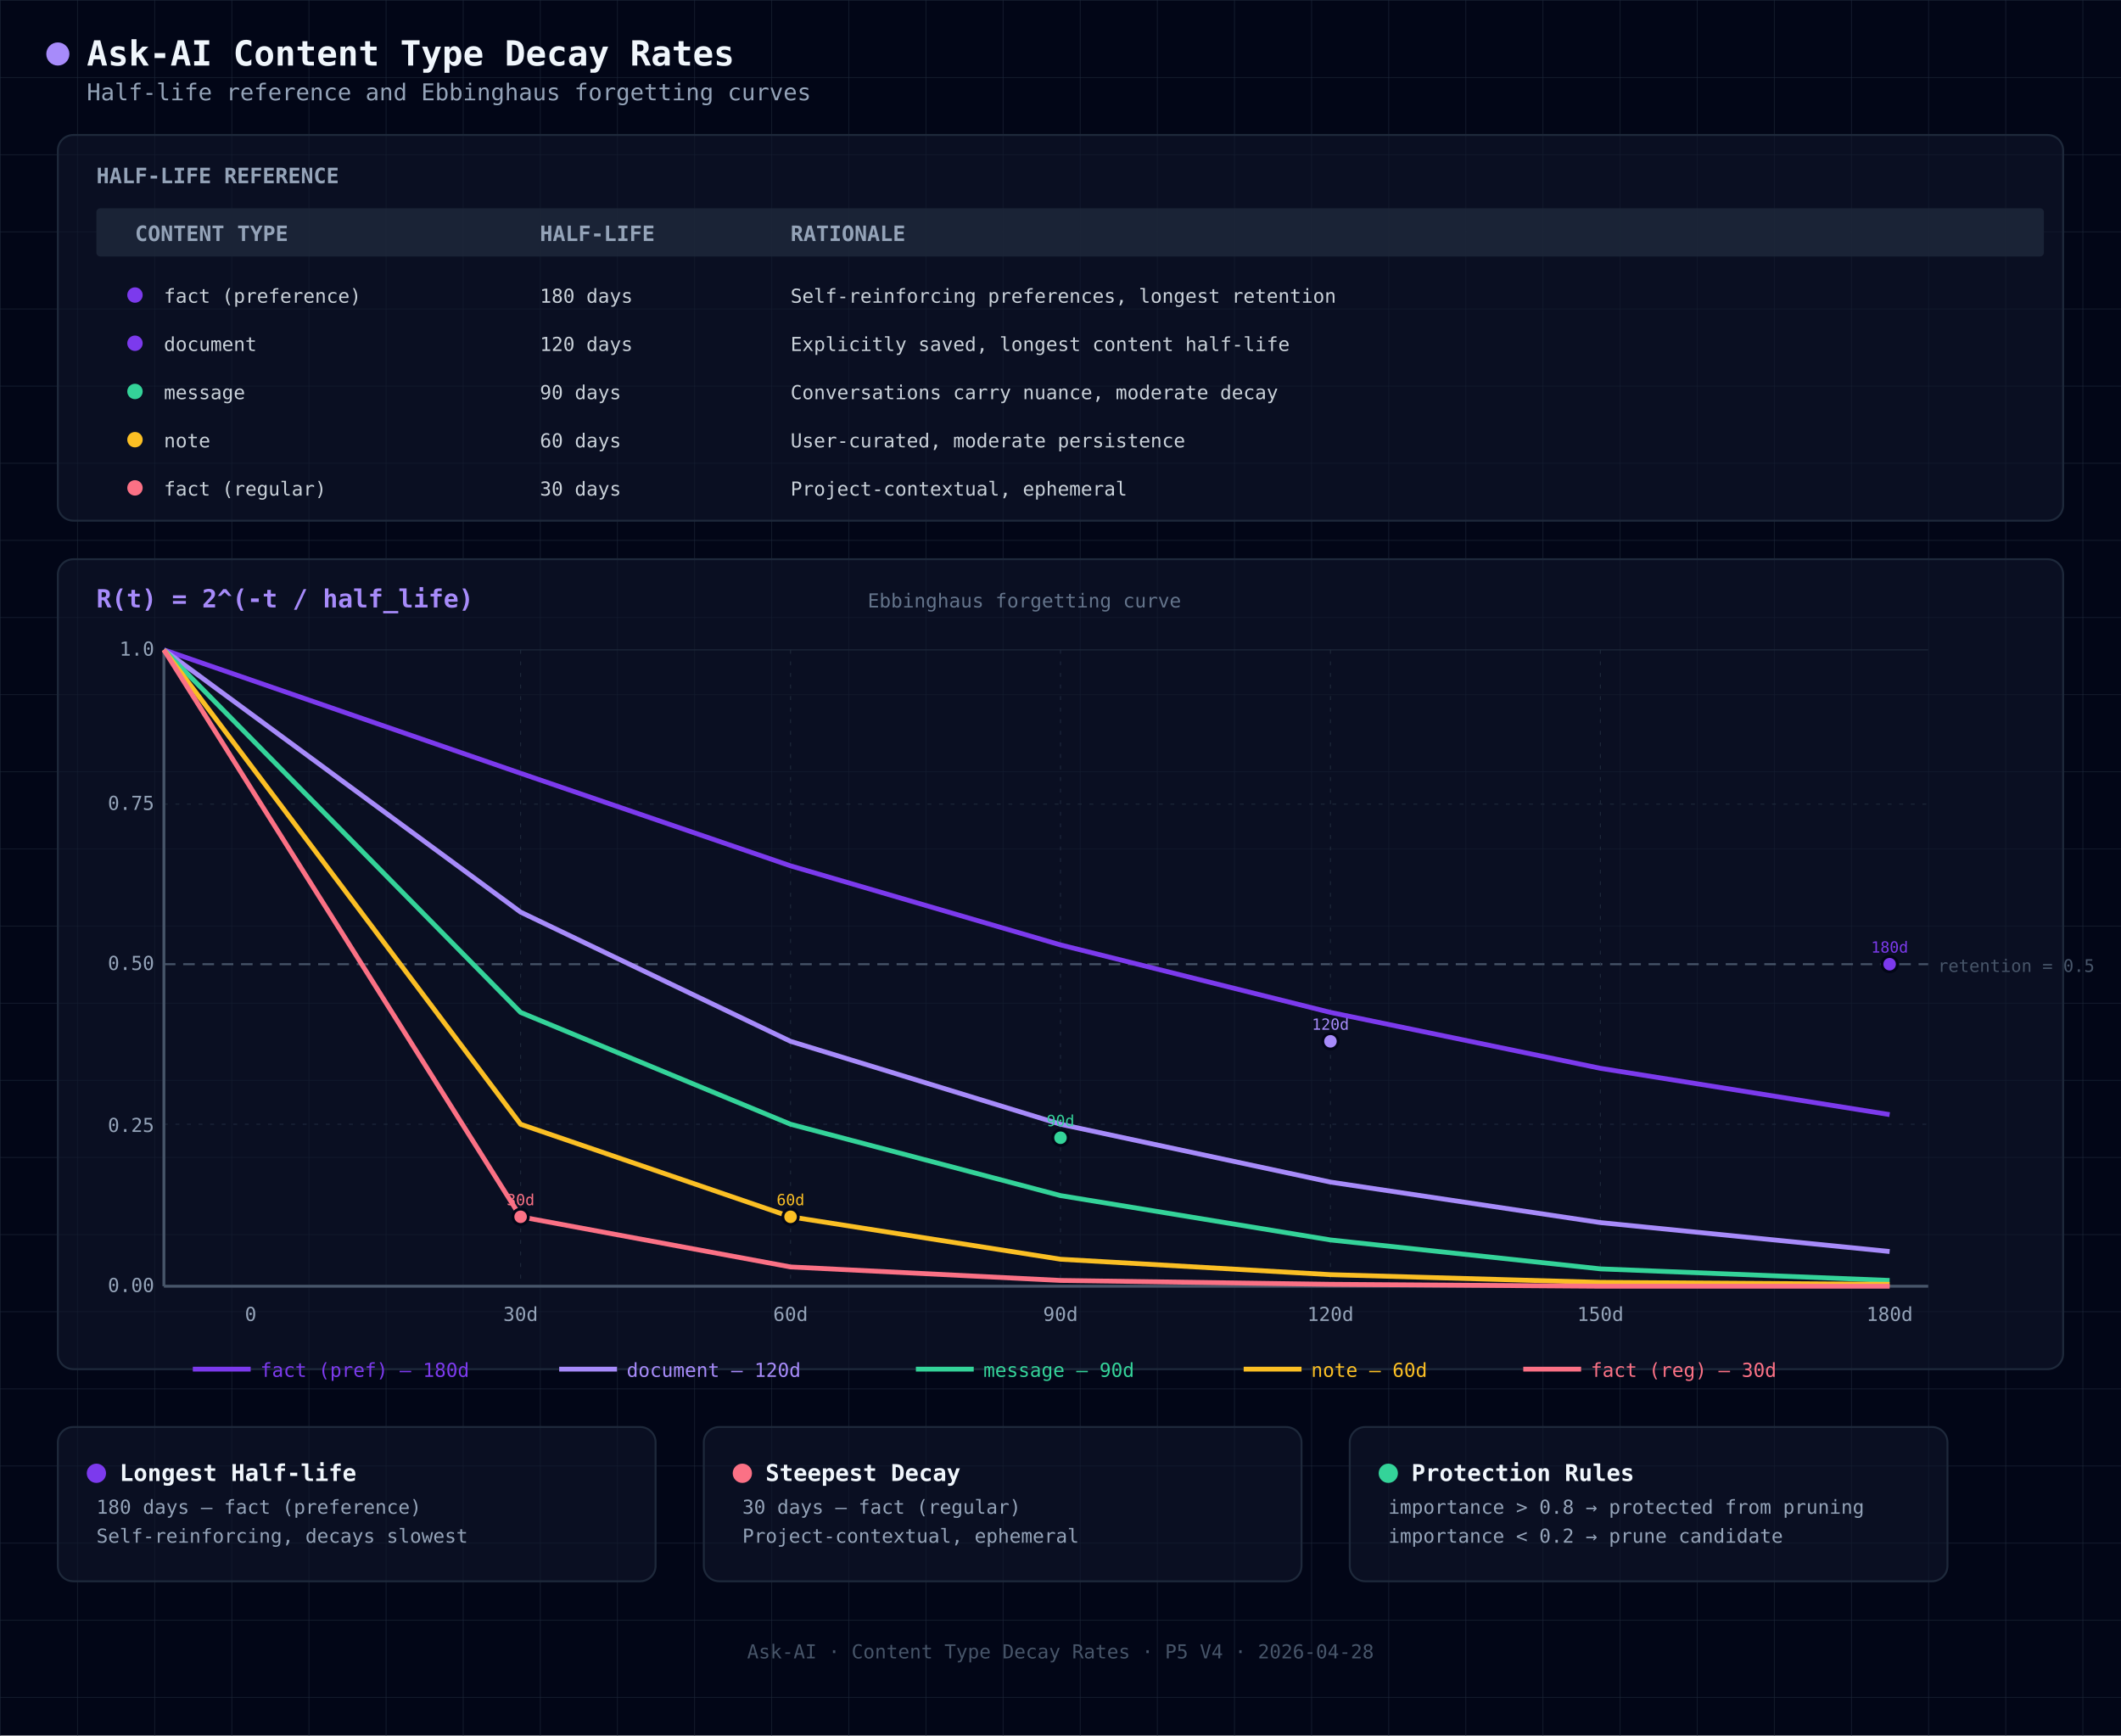
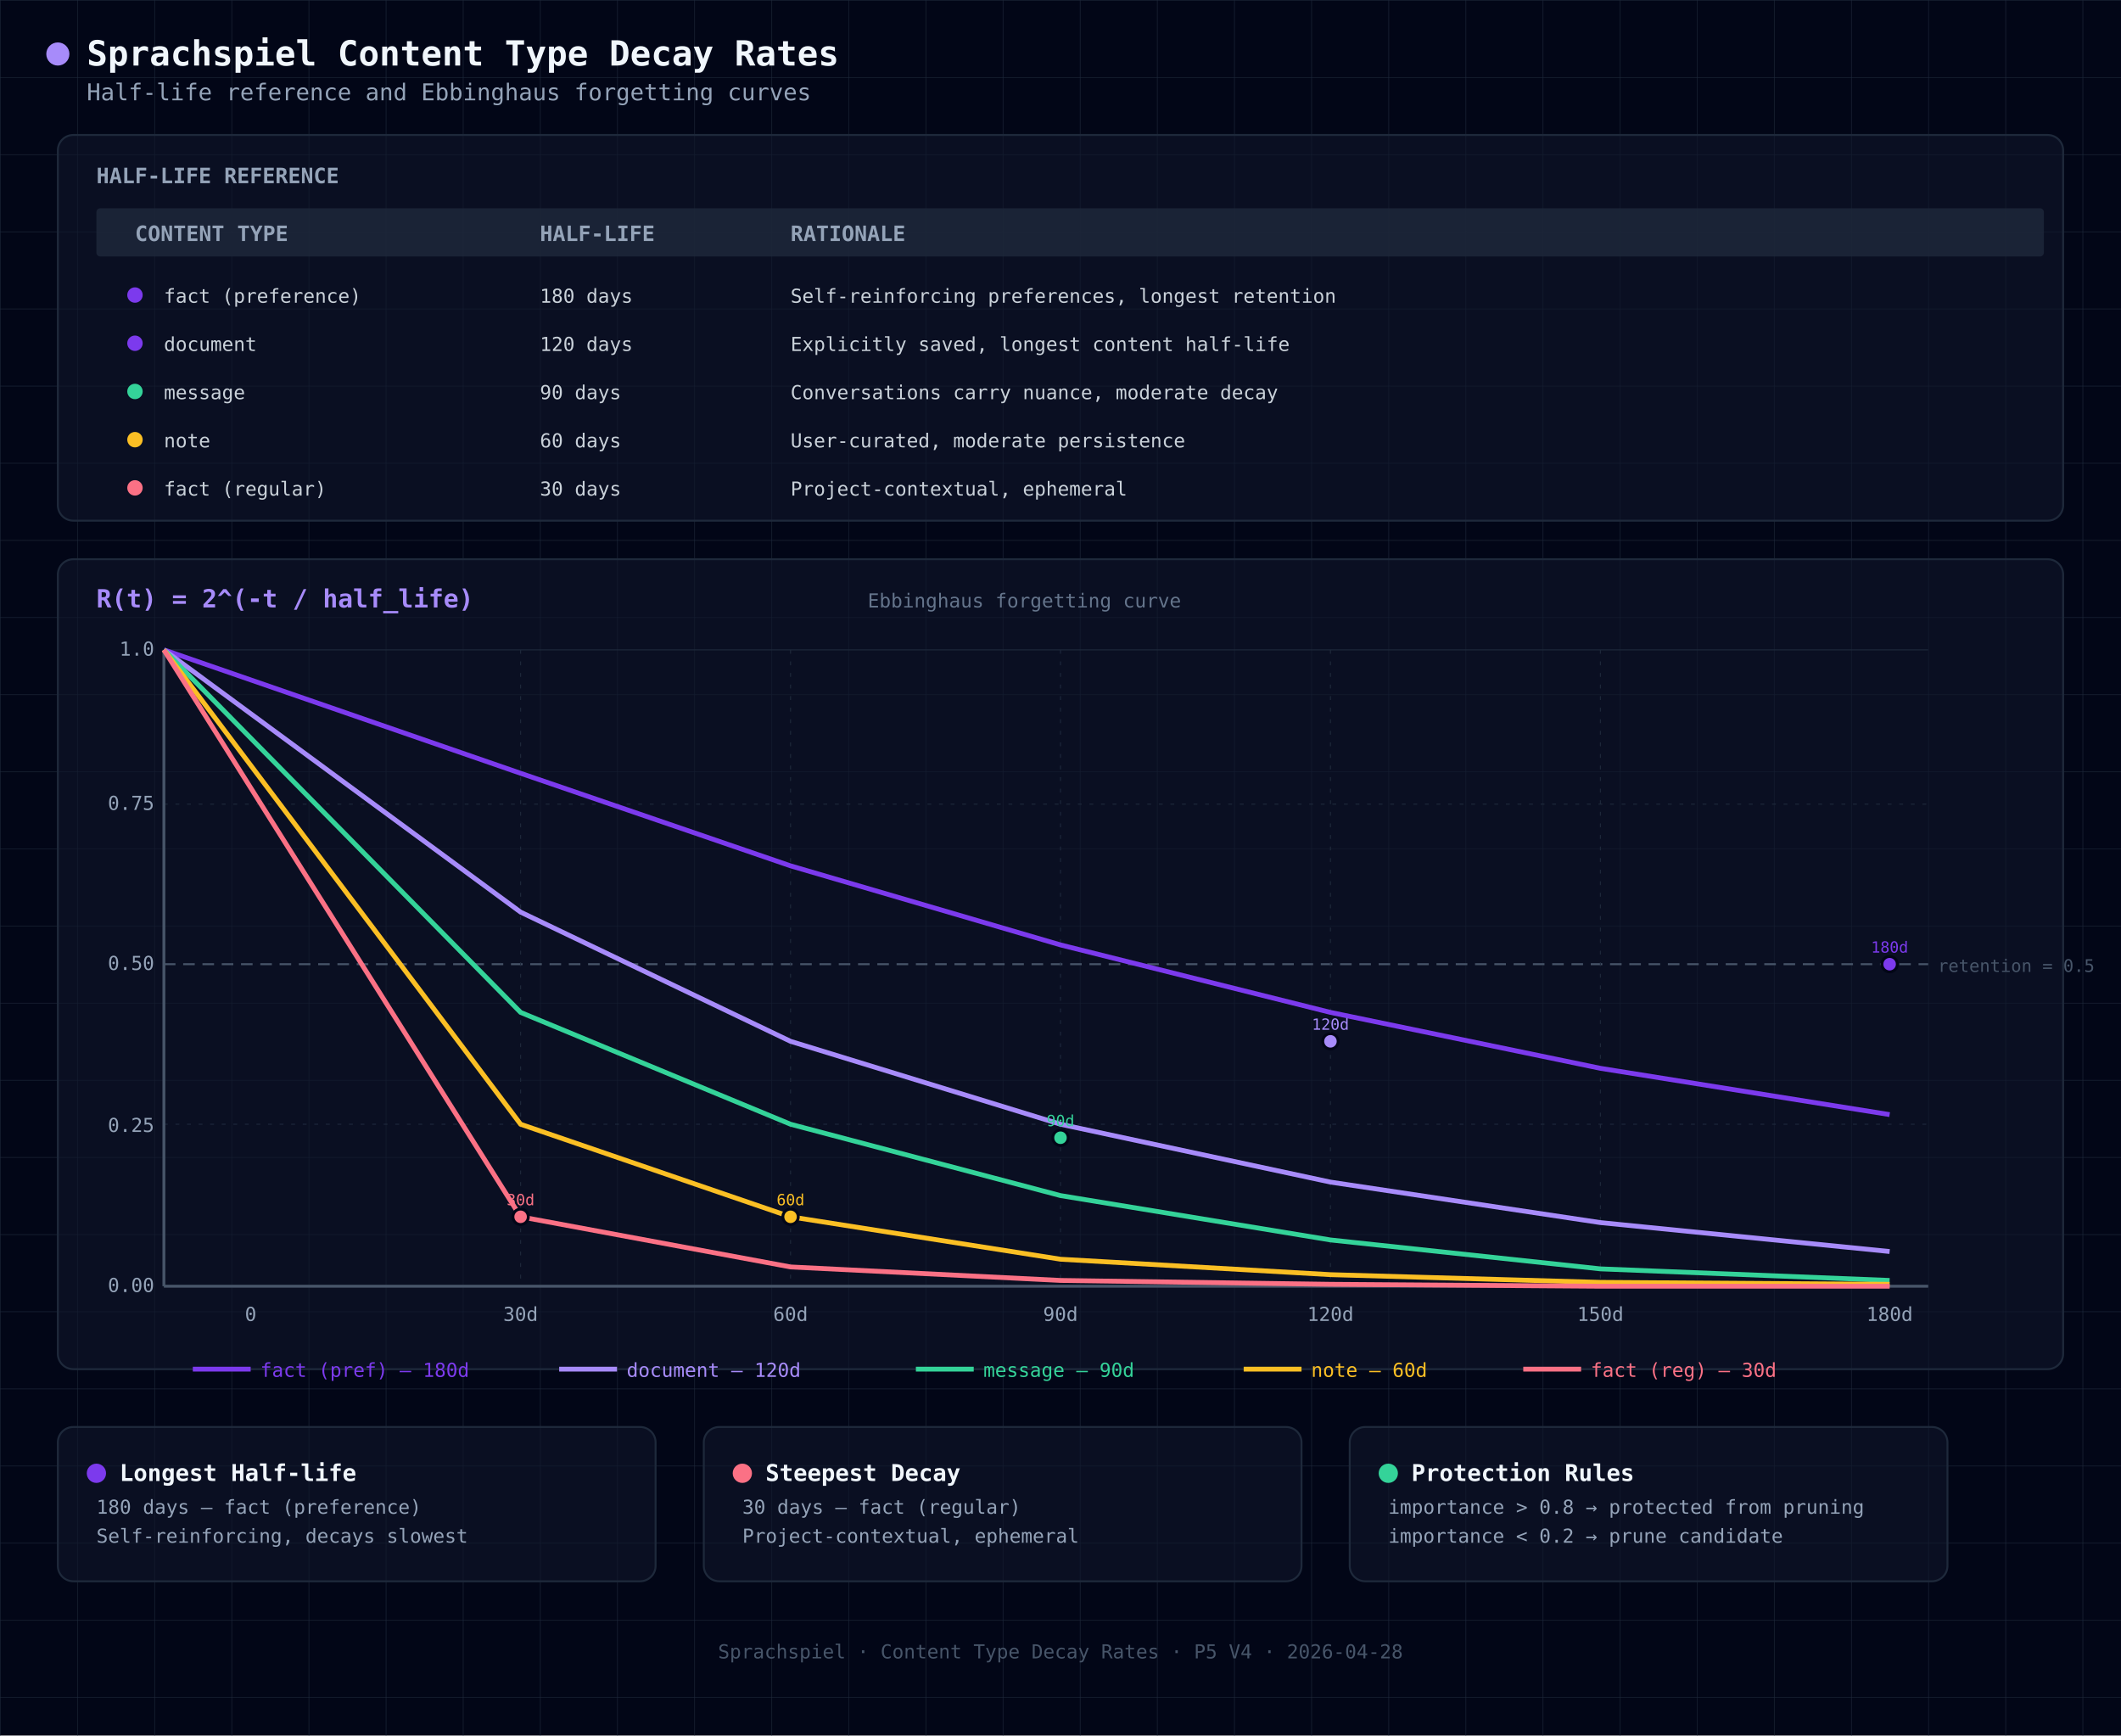
<svg xmlns="http://www.w3.org/2000/svg" viewBox="0 0 1100 900" width="100%">
  <style>
  text { font-family: 'JetBrains Mono', 'Fira Code', 'Consolas', monospace; }
  .bg { fill: #020617; }
  .grid { fill: none; stroke: #1e293b; stroke-width: 0.5; }
  .title { fill: #f0f6fc; font-size: 18px; font-weight: 700; }
  .subtitle { fill: #94a3b8; font-size: 12px; }
  .thead { fill: #94a3b8; font-size: 11px; font-weight: 600; }
  .trow { fill: #c9d1d9; font-size: 10px; }
  .label { fill: #94a3b8; font-size: 10px; }
  .axis { fill: #94a3b8; font-size: 11px; }
  .formula { fill: #a78bfa; font-size: 13px; font-weight: 600; }
  .card-title { fill: #f0f6fc; font-size: 12px; font-weight: 600; }
  .card-text { fill: #94a3b8; font-size: 10px; }
</style>
  <rect width="100%" height="100%" class="bg" />
  <pattern id="grid" width="40" height="40" patternUnits="userSpaceOnUse">
    <path d="M 40 0 L 0 0 0 40" class="grid" />
  </pattern>
  <rect width="100%" height="100%" fill="url(#grid)" />
  <circle cx="30" cy="28" r="6" fill="#a78bfa" />
-   <text x="45" y="34" class="title">Ask-AI Content Type Decay Rates</text>
+   <text x="45" y="34" class="title">Sprachspiel Content Type Decay Rates</text>
  <text x="45" y="52" class="subtitle">Half-life reference and Ebbinghaus forgetting curves</text>
  <rect x="30" y="70" width="1040" height="200" rx="8" fill="rgba(15,23,42,0.6)" stroke="#1e293b" stroke-width="1" />
  <text x="50" y="95" class="thead" fill="#a78bfa" font-weight="700">HALF-LIFE REFERENCE</text>
  <rect x="50" y="108" width="1010" height="25" rx="2" fill="rgba(30,41,59,0.8)" />
  <text x="70" y="125" class="thead">CONTENT TYPE</text>
  <text x="280" y="125" class="thead">HALF-LIFE</text>
  <text x="410" y="125" class="thead">RATIONALE</text>
  <circle cx="70" cy="153" r="4" fill="#7c3aed" />
  <text x="85" y="157" class="trow" fill="#a78bfa">fact (preference)</text>
  <text x="280" y="157" class="trow">180 days</text>
  <text x="410" y="157" class="trow">Self-reinforcing preferences, longest retention</text>
  <circle cx="70" cy="178" r="4" fill="#7c3aed" />
  <text x="85" y="182" class="trow" fill="#c4b5fd">document</text>
  <text x="280" y="182" class="trow">120 days</text>
  <text x="410" y="182" class="trow">Explicitly saved, longest content half-life</text>
  <circle cx="70" cy="203" r="4" fill="#34d399" />
  <text x="85" y="207" class="trow" fill="#34d399">message</text>
  <text x="280" y="207" class="trow">90 days</text>
  <text x="410" y="207" class="trow">Conversations carry nuance, moderate decay</text>
  <circle cx="70" cy="228" r="4" fill="#fbbf24" />
  <text x="85" y="232" class="trow" fill="#fbbf24">note</text>
  <text x="280" y="232" class="trow">60 days</text>
  <text x="410" y="232" class="trow">User-curated, moderate persistence</text>
  <circle cx="70" cy="253" r="4" fill="#fb7185" />
  <text x="85" y="257" class="trow" fill="#fb7185">fact (regular)</text>
  <text x="280" y="257" class="trow">30 days</text>
  <text x="410" y="257" class="trow">Project-contextual, ephemeral</text>
  <rect x="30" y="290" width="1040" height="420" rx="8" fill="rgba(15,23,42,0.6)" stroke="#1e293b" stroke-width="1" />
  <text x="50" y="315" class="formula">R(t) = 2^(-t / half_life)</text>
  <text x="450" y="315" fill="#64748b" font-size="10">Ebbinghaus forgetting curve</text>
  <text x="80" y="340" class="label" text-anchor="end">1.0</text>
  <line x1="85" y1="337" x2="1000" y2="337" stroke="#1e293b" stroke-width="0.5" />
  <text x="80" y="420" class="label" text-anchor="end">0.75</text>
  <line x1="85" y1="417" x2="1000" y2="417" stroke="#1e293b" stroke-width="0.5" stroke-dasharray="2,4" />
  <text x="80" y="503" class="label" text-anchor="end">0.50</text>
  <line x1="85" y1="500" x2="1000" y2="500" stroke="#475569" stroke-width="1" stroke-dasharray="6,4" />
  <text x="80" y="587" class="label" text-anchor="end">0.25</text>
  <line x1="85" y1="583" x2="1000" y2="583" stroke="#1e293b" stroke-width="0.5" stroke-dasharray="2,4" />
  <text x="80" y="670" class="label" text-anchor="end">0.00</text>
  <line x1="85" y1="667" x2="1000" y2="667" stroke="#1e293b" stroke-width="0.5" />
  <line x1="85" y1="337" x2="85" y2="667" stroke="#475569" stroke-width="1.5" />
  <line x1="85" y1="667" x2="1000" y2="667" stroke="#475569" stroke-width="1.5" />
  <text x="130" y="685" class="label" text-anchor="middle">0</text>
  <text x="270" y="685" class="label" text-anchor="middle">30d</text>
  <line x1="270" y1="337" x2="270" y2="667" stroke="#1e293b" stroke-width="0.5" stroke-dasharray="2,4" />
  <text x="410" y="685" class="label" text-anchor="middle">60d</text>
  <line x1="410" y1="337" x2="410" y2="667" stroke="#1e293b" stroke-width="0.5" stroke-dasharray="2,4" />
  <text x="550" y="685" class="label" text-anchor="middle">90d</text>
  <line x1="550" y1="337" x2="550" y2="667" stroke="#1e293b" stroke-width="0.5" stroke-dasharray="2,4" />
  <text x="690" y="685" class="label" text-anchor="middle">120d</text>
  <line x1="690" y1="337" x2="690" y2="667" stroke="#1e293b" stroke-width="0.5" stroke-dasharray="2,4" />
  <text x="830" y="685" class="label" text-anchor="middle">150d</text>
  <line x1="830" y1="337" x2="830" y2="667" stroke="#1e293b" stroke-width="0.5" stroke-dasharray="2,4" />
  <text x="980" y="685" class="label" text-anchor="middle">180d</text>
  <path d="M 85,337 L 270,401 L 410,449 L 550,490 L 690,525 L 830,554 L 980,578" fill="none" stroke="#7c3aed" stroke-width="2.5" />
  <path d="M 85,337 L 270,473 L 410,540 L 550,583 L 690,613 L 830,634 L 980,649" fill="none" stroke="#a78bfa" stroke-width="2.5" />
  <path d="M 85,337 L 270,525 L 410,583 L 550,620 L 690,643 L 830,658 L 980,664" fill="none" stroke="#34d399" stroke-width="2.5" />
  <path d="M 85,337 L 270,583 L 410,631 L 550,653 L 690,661 L 830,665 L 980,666" fill="none" stroke="#fbbf24" stroke-width="2.5" />
  <path d="M 85,337 L 270,631 L 410,657 L 550,664 L 690,666 L 830,667 L 980,667" fill="none" stroke="#fb7185" stroke-width="2.5" />
  <circle cx="270" cy="631" r="4" fill="#fb7185" stroke="#020617" stroke-width="1.5" />
  <text x="270" y="625" fill="#fb7185" font-size="8" text-anchor="middle">30d</text>
  <circle cx="410" cy="631" r="4" fill="#fbbf24" stroke="#020617" stroke-width="1.5" />
  <text x="410" y="625" fill="#fbbf24" font-size="8" text-anchor="middle">60d</text>
  <circle cx="550" cy="590" r="4" fill="#34d399" stroke="#020617" stroke-width="1.5" />
  <text x="550" y="584" fill="#34d399" font-size="8" text-anchor="middle">90d</text>
  <circle cx="690" cy="540" r="4" fill="#a78bfa" stroke="#020617" stroke-width="1.5" />
  <text x="690" y="534" fill="#a78bfa" font-size="8" text-anchor="middle">120d</text>
  <circle cx="980" cy="500" r="4" fill="#7c3aed" stroke="#020617" stroke-width="1.5" />
  <text x="980" y="494" fill="#7c3aed" font-size="8" text-anchor="middle">180d</text>
  <text x="1005" y="504" fill="#475569" font-size="9">retention = 0.5</text>
  <line x1="100" y1="710" x2="130" y2="710" stroke="#7c3aed" stroke-width="2.5" />
  <text x="135" y="714" fill="#7c3aed" font-size="10">fact (pref) — 180d</text>
  <line x1="290" y1="710" x2="320" y2="710" stroke="#a78bfa" stroke-width="2.5" />
  <text x="325" y="714" fill="#a78bfa" font-size="10">document — 120d</text>
  <line x1="475" y1="710" x2="505" y2="710" stroke="#34d399" stroke-width="2.5" />
  <text x="510" y="714" fill="#34d399" font-size="10">message — 90d</text>
  <line x1="645" y1="710" x2="675" y2="710" stroke="#fbbf24" stroke-width="2.5" />
  <text x="680" y="714" fill="#fbbf24" font-size="10">note — 60d</text>
  <line x1="790" y1="710" x2="820" y2="710" stroke="#fb7185" stroke-width="2.5" />
  <text x="825" y="714" fill="#fb7185" font-size="10">fact (reg) — 30d</text>
  <rect x="30" y="740" width="310" height="80" rx="8" fill="rgba(15,23,42,0.6)" stroke="#1e293b" />
  <circle cx="50" cy="764" r="5" fill="#7c3aed" />
  <text x="62" y="768" class="card-title">Longest Half-life</text>
  <text x="50" y="785" class="card-text">180 days — fact (preference)</text>
  <text x="50" y="800" class="card-text">Self-reinforcing, decays slowest</text>
  <rect x="365" y="740" width="310" height="80" rx="8" fill="rgba(15,23,42,0.6)" stroke="#1e293b" />
  <circle cx="385" cy="764" r="5" fill="#fb7185" />
  <text x="397" y="768" class="card-title">Steepest Decay</text>
  <text x="385" y="785" class="card-text">30 days — fact (regular)</text>
  <text x="385" y="800" class="card-text">Project-contextual, ephemeral</text>
  <rect x="700" y="740" width="310" height="80" rx="8" fill="rgba(15,23,42,0.6)" stroke="#1e293b" />
  <circle cx="720" cy="764" r="5" fill="#34d399" />
  <text x="732" y="768" class="card-title">Protection Rules</text>
  <text x="720" y="785" class="card-text">importance &gt; 0.8 → protected from pruning</text>
  <text x="720" y="800" class="card-text">importance &lt; 0.2 → prune candidate</text>
-   <text x="550" y="860" fill="#475569" font-size="10" text-anchor="middle">Ask-AI · Content Type Decay Rates · P5 V4 · 2026-04-28</text>
+   <text x="550" y="860" fill="#475569" font-size="10" text-anchor="middle">Sprachspiel · Content Type Decay Rates · P5 V4 · 2026-04-28</text>
</svg>
